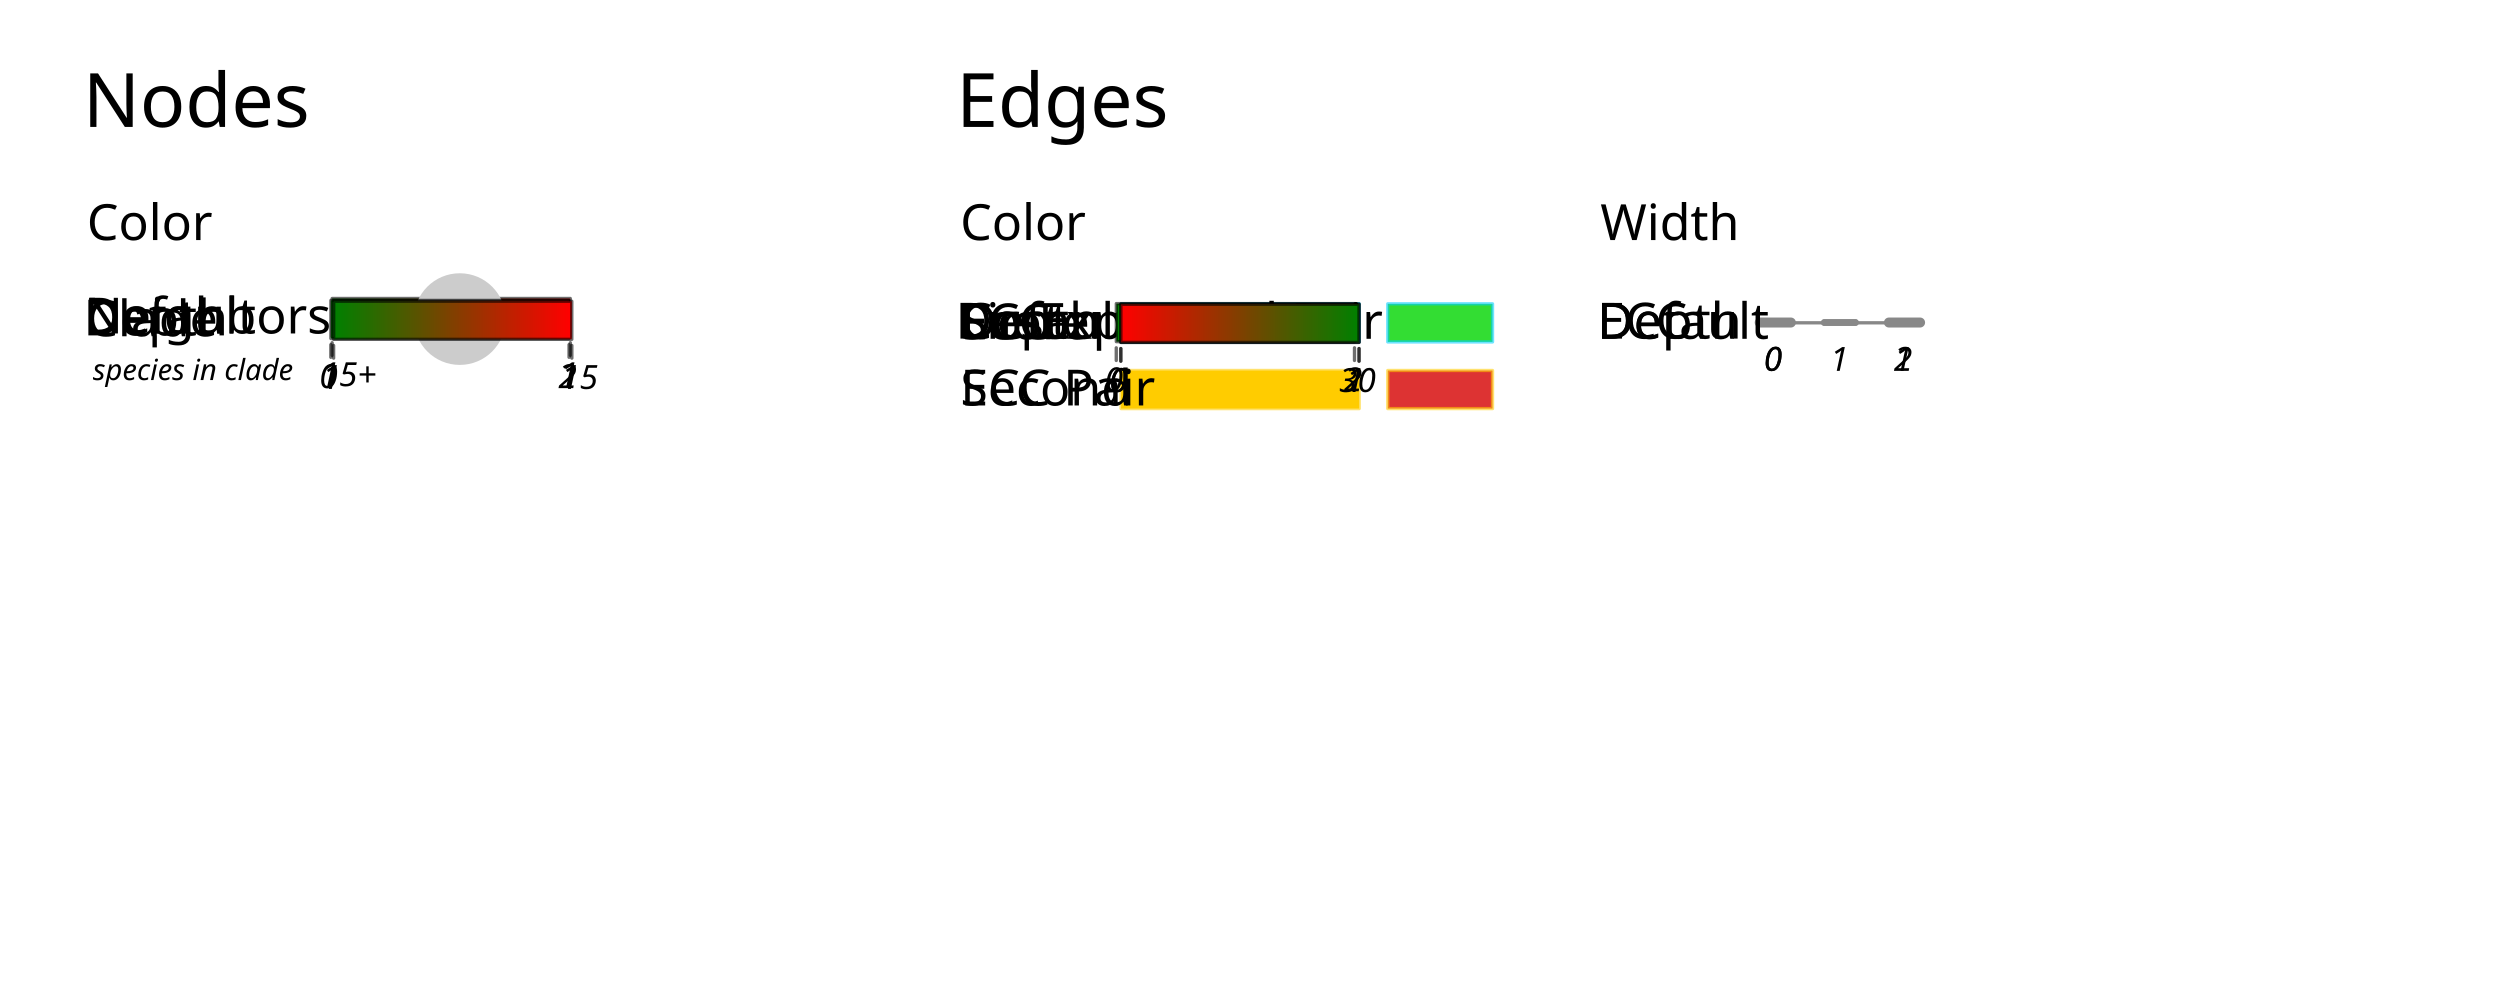
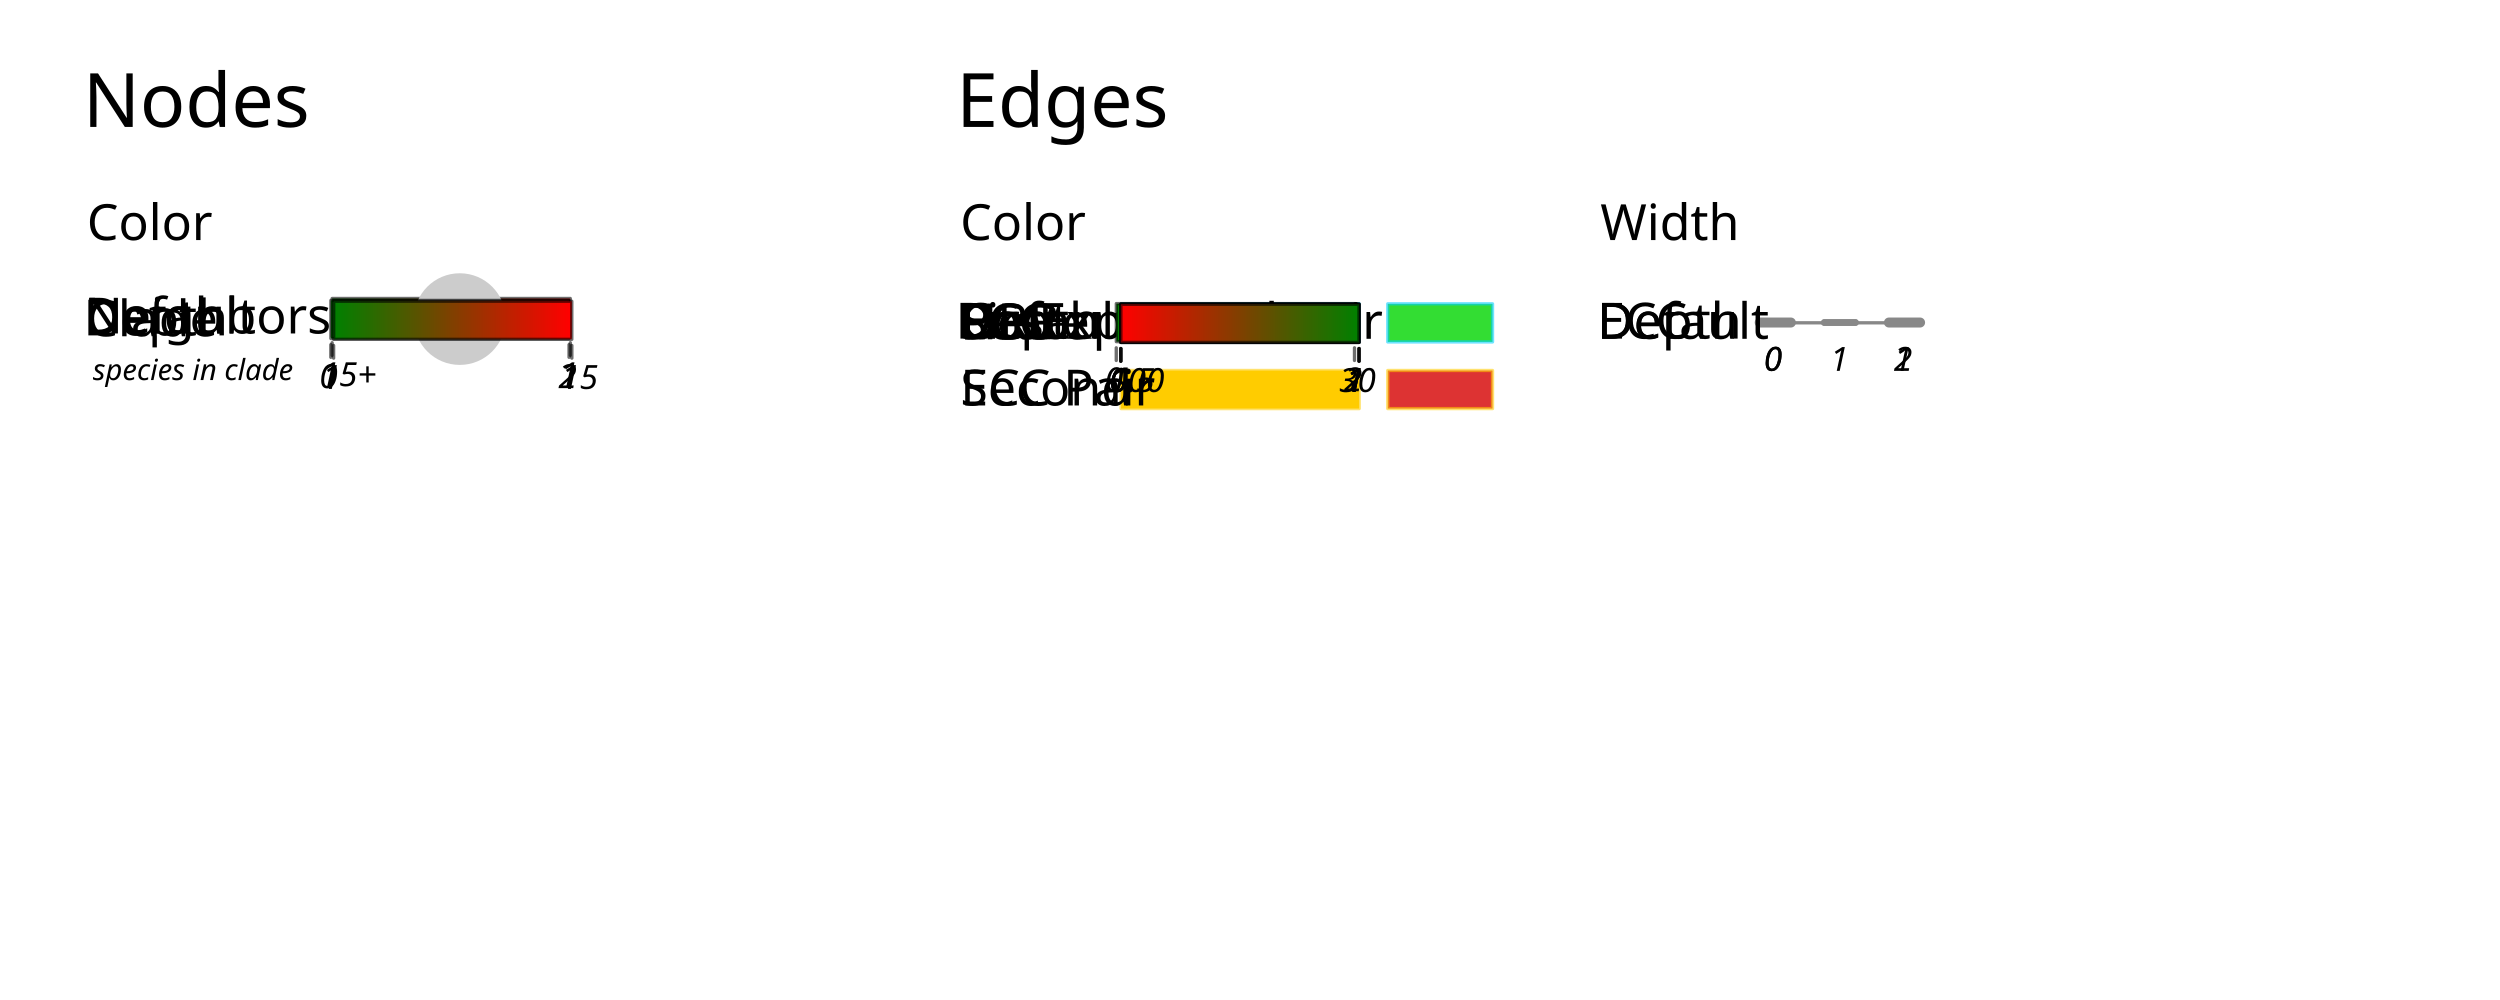
<svg xmlns="http://www.w3.org/2000/svg" xmlns:xlink="http://www.w3.org/1999/xlink" width="750px" height="300px" viewBox="0 0 750 300" id="svg2" version="1.1">
  <defs id="defs4">
    <linearGradient id="reverse">
      <stop id="stop4273" offset="0" style="stop-color:#ff0000;stop-opacity:1;" />
      <stop id="stop4275" offset="1" style="stop-color:#008000;stop-opacity:1" />
+     </linearGradient>
+     <linearGradient id="blue_red">
+       <stop id="blue_red_stop_1" offset="0" style="stop-color:#0000ff;stop-opacity:1;" />
+       <stop id="blue_red_stop_2" offset="1" style="stop-color:#ff0000;stop-opacity:1" />
    </linearGradient>
    <linearGradient id="linearGradient4140">
      <stop style="stop-color:#ff0000;stop-opacity:1;" offset="0" id="stop4142" />
      <stop style="stop-color:#008000;stop-opacity:1" offset="1" id="stop4144" />
    </linearGradient>
    <linearGradient xlink:href="#linearGradient4140" id="linearGradient4146" x1="407.369" y1="97.968" x2="338.379" y2="97.968" gradientUnits="userSpaceOnUse" gradientTransform="translate(-263.4103,-28)" />
    <linearGradient xlink:href="#linearGradient4140" id="linearGradient4146-4" x1="406.359" y1="96.958" x2="334.844" y2="96.958" gradientUnits="userSpaceOnUse" gradientTransform="translate(-262.0425,-27.7839)" />
    <linearGradient xlink:href="#reverse" id="linearGradient4146-4-9" x1="170.993" y1="205.802" x2="100.236" y2="205.802" gradientUnits="userSpaceOnUse" gradientTransform="translate(-0.7950916,-26.24808)" />
    <linearGradient xlink:href="#reverse" id="linearGradient4146-4-9-7" x1="170.993" y1="205.802" x2="100.236" y2="205.802" gradientUnits="userSpaceOnUse" gradientTransform="translate(-0.4102367,-26.83225)" />
    <linearGradient xlink:href="#reverse" id="linearGradient4146-4-9-7-3" x1="170.993" y1="205.802" x2="100.236" y2="205.802" gradientUnits="userSpaceOnUse" gradientTransform="translate(-1.250349,-27.08224)" />
  </defs>
  <g id="layer1">
    <g id="g4277">
      <g transform="translate(263.4689,15.85714)" edge_color="color" id="score_group-3">
        <rect style="opacity:1;fill:#888888;fill-opacity:1;fill-rule:nonzero;stroke:#000000;stroke-width:1;stroke-linecap:round;stroke-linejoin:round;stroke-miterlimit:10;stroke-dasharray:none;stroke-dashoffset:0;stroke-opacity:0.569" id="rect4138-8" width="71.429" height="11.429" x="72.857" y="75.291" />
        <text xml:space="preserve" style="font-style:oblique;font-variant:normal;font-weight:normal;font-stretch:normal;font-size:45px;line-height:125%;font-family:Tahoma;-inkscape-font-specification:'Sans Oblique';letter-spacing:0px;word-spacing:0px;fill:#000000;fill-opacity:1;stroke:none;stroke-width:1px;stroke-linecap:butt;stroke-linejoin:miter;stroke-opacity:1" x="24.643" y="85.791" id="text4162-3">
          <tspan id="tspan4164-2" x="24.643" y="85.791" style="font-style:normal;font-variant:normal;font-weight:normal;font-stretch:normal;font-size:15px;font-family:Tahoma;-inkscape-font-specification:Tahoma">Default</tspan>
        </text>
      </g>
      <g transform="translate(263.4689,15.85714)" edge_color="ecc_type" id="score_group-3">
        <rect style="opacity:1;fill:#00ccff;fill-opacity:1;fill-rule:nonzero;stroke:#00ccff;stroke-width:1;stroke-linecap:round;stroke-linejoin:round;stroke-miterlimit:10;stroke-dasharray:none;stroke-dashoffset:0;stroke-opacity:0.569" id="rect4138-8" width="71.429" height="11.429" x="72.857" y="75.291" />
        <text xml:space="preserve" style="font-style:oblique;font-variant:normal;font-weight:normal;font-stretch:normal;font-size:45px;line-height:125%;font-family:Tahoma;-inkscape-font-specification:'Sans Oblique';letter-spacing:0px;word-spacing:0px;fill:#000000;fill-opacity:1;stroke:none;stroke-width:1px;stroke-linecap:butt;stroke-linejoin:miter;stroke-opacity:1" x="24.643" y="85.791" id="text4162-3">
          <tspan id="tspan4164-2" x="24.643" y="85.791" style="font-style:normal;font-variant:normal;font-weight:normal;font-stretch:normal;font-size:15px;font-family:Tahoma;-inkscape-font-specification:Tahoma">First</tspan>
        </text>
        <rect style="opacity:1;fill:#ffcc00;fill-opacity:1;fill-rule:nonzero;stroke:#ffcc00;stroke-width:1;stroke-linecap:round;stroke-linejoin:round;stroke-miterlimit:10;stroke-dasharray:none;stroke-dashoffset:0;stroke-opacity:0.569" id="rect4138-8" width="71.429" height="11.429" x="72.857" y="95.291" />
        <text xml:space="preserve" style="font-style:oblique;font-variant:normal;font-weight:normal;font-stretch:normal;font-size:45px;line-height:125%;font-family:Tahoma;-inkscape-font-specification:'Sans Oblique';letter-spacing:0px;word-spacing:0px;fill:#000000;fill-opacity:1;stroke:none;stroke-width:1px;stroke-linecap:butt;stroke-linejoin:miter;stroke-opacity:1" x="24.643" y="105.791" id="text4162-3">
          <tspan id="tspan4164-2" x="24.643" y="105.791" style="font-style:normal;font-variant:normal;font-weight:normal;font-stretch:normal;font-size:15px;font-family:Tahoma;-inkscape-font-specification:Tahoma">Second</tspan>
        </text>
      </g>
      <g transform="translate(263.4689,15.85714)" edge_color="ecc_pair_color" id="ecc_pair_color_group">
        <rect style="opacity:1;fill:#33dd33;fill-opacity:1;fill-rule:nonzero;stroke:#00ccff;stroke-width:1;stroke-linecap:round;stroke-linejoin:round;stroke-miterlimit:10;stroke-dasharray:none;stroke-dashoffset:0;stroke-opacity:0.569" id="ecc_pair_color_rect_1" width="31.429" height="11.429" x="152.857" y="75.291" />
        <text xml:space="preserve" style="font-style:oblique;font-variant:normal;font-weight:normal;font-stretch:normal;font-size:45px;line-height:125%;font-family:Tahoma;-inkscape-font-specification:'Sans Oblique';letter-spacing:0px;word-spacing:0px;fill:#000000;fill-opacity:1;stroke:none;stroke-width:1px;stroke-linecap:butt;stroke-linejoin:miter;stroke-opacity:1" x="24.643" y="85.791" id="ecc_pair_color_text_1">
          <tspan id="ecc_pair_color_tspan_1" x="24.643" y="85.791" style="font-style:normal;font-variant:normal;font-weight:normal;font-stretch:normal;font-size:15px;font-family:Tahoma;-inkscape-font-specification:Tahoma">Co-Expressed Pair</tspan>
        </text>
        <rect style="opacity:1;fill:#dd3333;fill-opacity:1;fill-rule:nonzero;stroke:#ffcc00;stroke-width:1;stroke-linecap:round;stroke-linejoin:round;stroke-miterlimit:10;stroke-dasharray:none;stroke-dashoffset:0;stroke-opacity:0.569" id="ecc_pair_color_rect_1" width="31.429" height="11.429" x="152.857" y="95.291" />
        <text xml:space="preserve" style="font-style:oblique;font-variant:normal;font-weight:normal;font-stretch:normal;font-size:45px;line-height:125%;font-family:Tahoma;-inkscape-font-specification:'Sans Oblique';letter-spacing:0px;word-spacing:0px;fill:#000000;fill-opacity:1;stroke:none;stroke-width:1px;stroke-linecap:butt;stroke-linejoin:miter;stroke-opacity:1" x="24.643" y="105.791" id="ecc_pair_color_text_2">
          <tspan id="ecc_pair_color_tspan_2" x="24.643" y="105.791" style="font-style:normal;font-variant:normal;font-weight:normal;font-stretch:normal;font-size:15px;font-family:Tahoma;-inkscape-font-specification:Tahoma">ECC Pair</tspan>
        </text>
      </g>
      <g transform="translate(262,0)" id="g4214">
        <text xml:space="preserve" style="font-style:oblique;font-variant:normal;font-weight:normal;font-stretch:normal;font-size:45px;line-height:125%;font-family:Tahoma;-inkscape-font-specification:'Sans Oblique';letter-spacing:0px;word-spacing:0px;fill:#000000;fill-opacity:1;stroke:none;stroke-width:1px;stroke-linecap:butt;stroke-linejoin:miter;stroke-opacity:1" x="24.885" y="38.076" id="text4134">
          <tspan id="tspan4136" x="24.885" y="38.076" style="font-style:normal;font-variant:normal;font-weight:normal;font-stretch:normal;font-size:22.5px;font-family:Tahoma;-inkscape-font-specification:Tahoma">Edges</tspan>
        </text>
        <text xml:space="preserve" style="font-style:oblique;font-variant:normal;font-weight:normal;font-stretch:normal;font-size:45px;line-height:125%;font-family:Tahoma;-inkscape-font-specification:'Sans Oblique';letter-spacing:0px;word-spacing:0px;fill:#000000;fill-opacity:1;stroke:none;stroke-width:1px;stroke-linecap:butt;stroke-linejoin:miter;stroke-opacity:1" x="26.061" y="72.015" id="text4134-9">
          <tspan id="tspan4136-5" x="26.061" y="72.015" style="font-style:normal;font-variant:normal;font-weight:normal;font-stretch:normal;font-size:15px;font-family:Tahoma;-inkscape-font-specification:Tahoma">Color</tspan>
        </text>
      </g>
      <g transform="translate(262.0425,27.7839)" edge_color="depth_color" id="score_group-2">
        <rect style="opacity:1;fill:url(#linearGradient4146-4);fill-opacity:1;fill-rule:nonzero;stroke:#000000;stroke-width:1;stroke-linecap:round;stroke-linejoin:round;stroke-miterlimit:10;stroke-dasharray:none;stroke-dashoffset:0;stroke-opacity:0.569" id="rect4138-0" width="71.429" height="11.429" x="72.857" y="63.291" />
        <text xml:space="preserve" style="font-style:oblique;font-variant:normal;font-weight:normal;font-stretch:normal;font-size:45px;line-height:125%;font-family:Tahoma;-inkscape-font-specification:'Sans Oblique';letter-spacing:0px;word-spacing:0px;fill:#000000;fill-opacity:1;stroke:none;stroke-width:1px;stroke-linecap:butt;stroke-linejoin:miter;stroke-opacity:1" x="24.643" y="73.791" id="text4162-9">
          <tspan id="tspan4164-4" x="24.643" y="73.791" style="font-style:normal;font-variant:normal;font-weight:normal;font-stretch:normal;font-size:15px;font-family:Tahoma;-inkscape-font-specification:Tahoma">Depth</tspan>
        </text>
        <path id="path4155-36" d="m 72.836,76.566 0,3.788" style="fill:#b2b2b2;fill-opacity:1;fill-rule:evenodd;stroke:#000000;stroke-width:1px;stroke-linecap:round;stroke-linejoin:miter;stroke-opacity:0.569" />
        <path id="path4155-3-6" d="m 144.304,76.566 0,3.788" style="fill:#b2b2b2;fill-opacity:1;fill-rule:evenodd;stroke:#000000;stroke-width:1px;stroke-linecap:round;stroke-linejoin:miter;stroke-opacity:0.569" />
        <text id="text4172-7" y="89.6" x="69.381" style="font-style:oblique;font-variant:normal;font-weight:normal;font-stretch:normal;font-size:45px;line-height:125%;font-family:Tahoma;-inkscape-font-specification:'Sans Oblique';letter-spacing:0px;word-spacing:0px;fill:#000000;fill-opacity:1;stroke:none;stroke-width:1px;stroke-linecap:butt;stroke-linejoin:miter;stroke-opacity:1" xml:space="preserve">
          <tspan style="font-size:10px" y="89.6" x="69.381" id="tspan4174-3">0</tspan>
        </text>
        <text id="text4172-9-2" y="89.6" x="141.111" style="font-style:oblique;font-variant:normal;font-weight:normal;font-stretch:normal;font-size:45px;line-height:125%;font-family:Tahoma;-inkscape-font-specification:'Sans Oblique';letter-spacing:0px;word-spacing:0px;fill:#000000;fill-opacity:1;stroke:none;stroke-width:1px;stroke-linecap:butt;stroke-linejoin:miter;stroke-opacity:1" xml:space="preserve">
          <tspan style="font-size:10px" y="89.6" x="141.111" id="tspan4174-5-2">2</tspan>
        </text>
      </g>
      <g transform="translate(263.4103,28)" edge_color="link_score" id="score_group">
        <rect style="opacity:1;fill:url(#linearGradient4146);fill-opacity:1;fill-rule:nonzero;stroke:#000000;stroke-width:1;stroke-linecap:round;stroke-linejoin:round;stroke-miterlimit:10;stroke-dasharray:none;stroke-dashoffset:0;stroke-opacity:0.569" id="rect4138" width="71.429" height="11.429" x="72.857" y="63.291" />
        <text xml:space="preserve" style="font-style:oblique;font-variant:normal;font-weight:normal;font-stretch:normal;font-size:45px;line-height:125%;font-family:Tahoma;-inkscape-font-specification:'Sans Oblique';letter-spacing:0px;word-spacing:0px;fill:#000000;fill-opacity:1;stroke:none;stroke-width:1px;stroke-linecap:butt;stroke-linejoin:miter;stroke-opacity:1" x="24.643" y="73.791" id="text4162">
          <tspan id="tspan4164" x="24.643" y="73.791" style="font-style:normal;font-variant:normal;font-weight:normal;font-stretch:normal;font-size:15px;font-family:Tahoma;-inkscape-font-specification:Tahoma">Score</tspan>
        </text>
        <path id="path4155" d="m 72.836,76.566 0,3.788" style="fill:#b2b2b2;fill-opacity:1;fill-rule:evenodd;stroke:#000000;stroke-width:1px;stroke-linecap:round;stroke-linejoin:miter;stroke-opacity:0.569" />
        <path id="path4155-3" d="m 144.304,76.566 0,3.788" style="fill:#b2b2b2;fill-opacity:1;fill-rule:evenodd;stroke:#000000;stroke-width:1px;stroke-linecap:round;stroke-linejoin:miter;stroke-opacity:0.569" />
        <text id="text4172" y="89.6" x="69.381" style="font-style:oblique;font-variant:normal;font-weight:normal;font-stretch:normal;font-size:45px;line-height:125%;font-family:Tahoma;-inkscape-font-specification:'Sans Oblique';letter-spacing:0px;word-spacing:0px;fill:#000000;fill-opacity:1;stroke:none;stroke-width:1px;stroke-linecap:butt;stroke-linejoin:miter;stroke-opacity:1" xml:space="preserve">
          <tspan style="font-size:10px" y="89.6" x="69.381" id="tspan4174">0</tspan>
        </text>
        <text id="text4172-9" y="89.6" x="138.317" style="font-style:oblique;font-variant:normal;font-weight:normal;font-stretch:normal;font-size:45px;line-height:125%;font-family:Tahoma;-inkscape-font-specification:'Sans Oblique';letter-spacing:0px;word-spacing:0px;fill:#000000;fill-opacity:1;stroke:none;stroke-width:1px;stroke-linecap:butt;stroke-linejoin:miter;stroke-opacity:1" xml:space="preserve">
          <tspan style="font-size:10px" y="89.6" x="138.317" id="tspan4174-5">30</tspan>
        </text>
      </g>
+       <g transform="translate(263.4103,28)" edge_color="link_pcc" id="score_group">
+         <rect style="opacity:1;fill:url(#blue_red);fill-opacity:1;fill-rule:nonzero;stroke:#000000;stroke-width:1;stroke-linecap:round;stroke-linejoin:round;stroke-miterlimit:10;stroke-dasharray:none;stroke-dashoffset:0;stroke-opacity:0.569" id="pcc_rect" width="71.429" height="11.429" x="72.857" y="63.291" />
+         <text xml:space="preserve" style="font-style:oblique;font-variant:normal;font-weight:normal;font-stretch:normal;font-size:45px;line-height:125%;font-family:Tahoma;-inkscape-font-specification:'Sans Oblique';letter-spacing:0px;word-spacing:0px;fill:#000000;fill-opacity:1;stroke:none;stroke-width:1px;stroke-linecap:butt;stroke-linejoin:miter;stroke-opacity:1" x="24.643" y="73.791" id="pcc_text">
+           <tspan id="tspan4164" x="24.643" y="73.791" style="font-style:normal;font-variant:normal;font-weight:normal;font-stretch:normal;font-size:15px;font-family:Tahoma;-inkscape-font-specification:Tahoma">PCC</tspan>
+         </text>
+         <path id="pcc_path4155" d="m 72.836,76.566 0,3.788" style="fill:#b2b2b2;fill-opacity:1;fill-rule:evenodd;stroke:#000000;stroke-width:1px;stroke-linecap:round;stroke-linejoin:miter;stroke-opacity:0.569" />
+         <path id="pcc_path4155-3" d="m 144.304,76.566 0,3.788" style="fill:#b2b2b2;fill-opacity:1;fill-rule:evenodd;stroke:#000000;stroke-width:1px;stroke-linecap:round;stroke-linejoin:miter;stroke-opacity:0.569" />
+         <text id="pcc_low_label" y="89.6" x="69.381" style="font-style:oblique;font-variant:normal;font-weight:normal;font-stretch:normal;font-size:45px;line-height:125%;font-family:Tahoma;-inkscape-font-specification:'Sans Oblique';letter-spacing:0px;word-spacing:0px;fill:#000000;fill-opacity:1;stroke:none;stroke-width:1px;stroke-linecap:butt;stroke-linejoin:miter;stroke-opacity:1" xml:space="preserve">
+           <tspan style="font-size:10px" y="89.6" x="69.381" id="tspan4174">0.5</tspan>
+         </text>
+         <text id="pcc_high_label" y="89.6" x="138.317" style="font-style:oblique;font-variant:normal;font-weight:normal;font-stretch:normal;font-size:45px;line-height:125%;font-family:Tahoma;-inkscape-font-specification:'Sans Oblique';letter-spacing:0px;word-spacing:0px;fill:#000000;fill-opacity:1;stroke:none;stroke-width:1px;stroke-linecap:butt;stroke-linejoin:miter;stroke-opacity:1" xml:space="preserve">
+           <tspan style="font-size:10px" y="89.6" x="140.317" id="tspan4174-5">1</tspan>
+         </text>
+       </g>
+       <g transform="translate(263.4103,28)" edge_color="hrr" id="score_group">
+         <rect style="opacity:1;fill:url(#reverse);fill-opacity:1;fill-rule:nonzero;stroke:#000000;stroke-width:1;stroke-linecap:round;stroke-linejoin:round;stroke-miterlimit:10;stroke-dasharray:none;stroke-dashoffset:0;stroke-opacity:0.569" id="hrr_rect" width="71.429" height="11.429" x="72.857" y="63.291" />
+         <text xml:space="preserve" style="font-style:oblique;font-variant:normal;font-weight:normal;font-stretch:normal;font-size:45px;line-height:125%;font-family:Tahoma;-inkscape-font-specification:'Sans Oblique';letter-spacing:0px;word-spacing:0px;fill:#000000;fill-opacity:1;stroke:none;stroke-width:1px;stroke-linecap:butt;stroke-linejoin:miter;stroke-opacity:1" x="24.643" y="73.791" id="hrr_text">
+           <tspan id="tspan4164" x="24.643" y="73.791" style="font-style:normal;font-variant:normal;font-weight:normal;font-stretch:normal;font-size:15px;font-family:Tahoma;-inkscape-font-specification:Tahoma">HRR</tspan>
+         </text>
+         <path id="hrr_path_1" d="m 72.836,76.566 0,3.788" style="fill:#b2b2b2;fill-opacity:1;fill-rule:evenodd;stroke:#000000;stroke-width:1px;stroke-linecap:round;stroke-linejoin:miter;stroke-opacity:0.569" />
+         <path id="hrr_path_2" d="m 144.304,76.566 0,3.788" style="fill:#b2b2b2;fill-opacity:1;fill-rule:evenodd;stroke:#000000;stroke-width:1px;stroke-linecap:round;stroke-linejoin:miter;stroke-opacity:0.569" />
+         <text id="hrr_low_label" y="89.6" x="69.381" style="font-style:oblique;font-variant:normal;font-weight:normal;font-stretch:normal;font-size:45px;line-height:125%;font-family:Tahoma;-inkscape-font-specification:'Sans Oblique';letter-spacing:0px;word-spacing:0px;fill:#000000;fill-opacity:1;stroke:none;stroke-width:1px;stroke-linecap:butt;stroke-linejoin:miter;stroke-opacity:1" xml:space="preserve">
+           <tspan style="font-size:10px" y="89.6" x="69.381" id="tspan4174">100</tspan>
+         </text>
+         <text id="hrr_high_label" y="89.6" x="138.317" style="font-style:oblique;font-variant:normal;font-weight:normal;font-stretch:normal;font-size:45px;line-height:125%;font-family:Tahoma;-inkscape-font-specification:'Sans Oblique';letter-spacing:0px;word-spacing:0px;fill:#000000;fill-opacity:1;stroke:none;stroke-width:1px;stroke-linecap:butt;stroke-linejoin:miter;stroke-opacity:1" xml:space="preserve">
+           <tspan style="font-size:10px" y="89.6" x="140.317" id="tspan4174-5">1</tspan>
+         </text>
+       </g>
      <g transform="translate(263.4103,28)" edge_color="ecc_score" id="score_group">
        <rect style="opacity:1;fill:url(#reverse);fill-opacity:1;fill-rule:nonzero;stroke:#000000;stroke-width:1;stroke-linecap:round;stroke-linejoin:round;stroke-miterlimit:10;stroke-dasharray:none;stroke-dashoffset:0;stroke-opacity:0.569" id="rect4138" width="71.429" height="11.429" x="72.857" y="63.291" />
        <text xml:space="preserve" style="font-style:oblique;font-variant:normal;font-weight:normal;font-stretch:normal;font-size:45px;line-height:125%;font-family:Tahoma;-inkscape-font-specification:'Sans Oblique';letter-spacing:0px;word-spacing:0px;fill:#000000;fill-opacity:1;stroke:none;stroke-width:1px;stroke-linecap:butt;stroke-linejoin:miter;stroke-opacity:1" x="24.643" y="73.791" id="text4162">
          <tspan id="tspan4164" x="24.643" y="73.791" style="font-style:normal;font-variant:normal;font-weight:normal;font-stretch:normal;font-size:15px;font-family:Tahoma;-inkscape-font-specification:Tahoma">ECC</tspan>
        </text>
        <path id="path4155" d="m 72.836,76.566 0,3.788" style="fill:#b2b2b2;fill-opacity:1;fill-rule:evenodd;stroke:#000000;stroke-width:1px;stroke-linecap:round;stroke-linejoin:miter;stroke-opacity:0.569" />
        <path id="path4155-3" d="m 144.304,76.566 0,3.788" style="fill:#b2b2b2;fill-opacity:1;fill-rule:evenodd;stroke:#000000;stroke-width:1px;stroke-linecap:round;stroke-linejoin:miter;stroke-opacity:0.569" />
        <text id="text4172" y="89.6" x="69.381" style="font-style:oblique;font-variant:normal;font-weight:normal;font-stretch:normal;font-size:45px;line-height:125%;font-family:Tahoma;-inkscape-font-specification:'Sans Oblique';letter-spacing:0px;word-spacing:0px;fill:#000000;fill-opacity:1;stroke:none;stroke-width:1px;stroke-linecap:butt;stroke-linejoin:miter;stroke-opacity:1" xml:space="preserve">
          <tspan style="font-size:10px" y="89.6" x="69.381" id="tspan4174">0</tspan>
        </text>
        <text id="text4172-9" y="89.6" x="138.317" style="font-style:oblique;font-variant:normal;font-weight:normal;font-stretch:normal;font-size:45px;line-height:125%;font-family:Tahoma;-inkscape-font-specification:'Sans Oblique';letter-spacing:0px;word-spacing:0px;fill:#000000;fill-opacity:1;stroke:none;stroke-width:1px;stroke-linecap:butt;stroke-linejoin:miter;stroke-opacity:1" xml:space="preserve">
          <tspan style="font-size:10px" y="89.6" x="140.317" id="tspan4174-5">1</tspan>
        </text>
      </g>
      <text id="text4134-9-8" y="72.015" x="480.088" style="font-style:oblique;font-variant:normal;font-weight:normal;font-stretch:normal;font-size:45px;line-height:125%;font-family:Tahoma;-inkscape-font-specification:'Sans Oblique';letter-spacing:0px;word-spacing:0px;fill:#000000;fill-opacity:1;stroke:none;stroke-width:1px;stroke-linecap:butt;stroke-linejoin:miter;stroke-opacity:1" xml:space="preserve">
        <tspan style="font-style:normal;font-variant:normal;font-weight:normal;font-stretch:normal;font-size:15px;font-family:Tahoma;-inkscape-font-specification:Tahoma" y="72.015" x="480.088" id="tspan4136-5-7">Width</tspan>
      </text>
      <g transform="translate(277.6347,-4.170894)" edge_width="depth" id="g4288">
        <text id="text4162-9-1" y="105.746" x="201.537" style="font-style:oblique;font-variant:normal;font-weight:normal;font-stretch:normal;font-size:45px;line-height:125%;font-family:Tahoma;-inkscape-font-specification:'Sans Oblique';letter-spacing:0px;word-spacing:0px;fill:#000000;fill-opacity:1;stroke:none;stroke-width:1px;stroke-linecap:butt;stroke-linejoin:miter;stroke-opacity:1" xml:space="preserve">
          <tspan style="font-style:normal;font-variant:normal;font-weight:normal;font-stretch:normal;font-size:15px;font-family:Tahoma;-inkscape-font-specification:Tahoma" y="105.746" x="201.537" id="tspan4164-4-4">Depth</tspan>
        </text>
        <path style="fill:none;fill-rule:evenodd;stroke:#888888;stroke-width:3;stroke-linecap:round;stroke-linejoin:miter;stroke-miterlimit:4;stroke-dasharray:none;stroke-opacity:1" d="m 250.282,100.929 9.344,0" id="path4202" />
        <path style="fill:none;fill-rule:evenodd;stroke:#888888;stroke-width:2;stroke-linecap:round;stroke-linejoin:miter;stroke-miterlimit:4;stroke-dasharray:none;stroke-opacity:1" d="m 269.664,100.929 9.344,0" id="path4202-0" />
        <path style="fill:none;fill-rule:evenodd;stroke:#888888;stroke-width:1px;stroke-linecap:round;stroke-linejoin:miter;stroke-opacity:1" d="m 289.046,100.929 9.344,0" id="path4202-0-6" />
        <text id="text4172-1" y="115.421" x="251.498" style="font-style:oblique;font-variant:normal;font-weight:normal;font-stretch:normal;font-size:45px;line-height:125%;font-family:Tahoma;-inkscape-font-specification:'Sans Oblique';letter-spacing:0px;word-spacing:0px;fill:#000000;fill-opacity:1;stroke:none;stroke-width:1px;stroke-linecap:butt;stroke-linejoin:miter;stroke-opacity:1" xml:space="preserve">
          <tspan style="font-size:10px" y="115.421" x="251.498" id="tspan4174-9">0</tspan>
        </text>
        <text id="text4172-8" y="115.421" x="271.374" style="font-style:oblique;font-variant:normal;font-weight:normal;font-stretch:normal;font-size:45px;line-height:125%;font-family:Tahoma;-inkscape-font-specification:'Sans Oblique';letter-spacing:0px;word-spacing:0px;fill:#000000;fill-opacity:1;stroke:none;stroke-width:1px;stroke-linecap:butt;stroke-linejoin:miter;stroke-opacity:1" xml:space="preserve">
          <tspan style="font-size:10px" y="115.421" x="271.374" id="tspan4174-54">1</tspan>
        </text>
        <text id="text4172-3" y="115.421" x="290.525" style="font-style:oblique;font-variant:normal;font-weight:normal;font-stretch:normal;font-size:45px;line-height:125%;font-family:Tahoma;-inkscape-font-specification:'Sans Oblique';letter-spacing:0px;word-spacing:0px;fill:#000000;fill-opacity:1;stroke:none;stroke-width:1px;stroke-linecap:butt;stroke-linejoin:miter;stroke-opacity:1" xml:space="preserve">
          <tspan style="font-size:10px" y="115.421" x="290.525" id="tspan4174-31">2</tspan>
        </text>
      </g>
      <g transform="translate(277.6347,-4.170894)" edge_width="ecc_width" id="g4288">
        <text id="text4162-9-1" y="105.746" x="201.537" style="font-style:oblique;font-variant:normal;font-weight:normal;font-stretch:normal;font-size:45px;line-height:125%;font-family:Tahoma;-inkscape-font-specification:'Sans Oblique';letter-spacing:0px;word-spacing:0px;fill:#000000;fill-opacity:1;stroke:none;stroke-width:1px;stroke-linecap:butt;stroke-linejoin:miter;stroke-opacity:1" xml:space="preserve">
          <tspan style="font-style:normal;font-variant:normal;font-weight:normal;font-stretch:normal;font-size:15px;font-family:Tahoma;-inkscape-font-specification:Tahoma" y="105.746" x="201.537" id="tspan4164-4-4">ECC</tspan>
        </text>
        <path style="fill:none;fill-rule:evenodd;stroke:#888888;stroke-width:1px;stroke-linecap:round;stroke-linejoin:miter;stroke-miterlimit:4;stroke-dasharray:none;stroke-opacity:1" d="m 250.282,100.929 9.344,0" id="path4202" />
        <path style="fill:none;fill-rule:evenodd;stroke:#888888;stroke-width:2px;stroke-linecap:round;stroke-linejoin:miter;stroke-miterlimit:4;stroke-dasharray:none;stroke-opacity:1" d="m 269.664,100.929 9.344,0" id="path4202-0" />
        <path style="fill:none;fill-rule:evenodd;stroke:#888888;stroke-width:3px;stroke-linecap:round;stroke-linejoin:miter;stroke-opacity:1" d="m 289.046,100.929 9.344,0" id="path4202-0-6" />
        <text id="text4172-1" y="115.421" x="251.498" style="font-style:oblique;font-variant:normal;font-weight:normal;font-stretch:normal;font-size:45px;line-height:125%;font-family:Tahoma;-inkscape-font-specification:'Sans Oblique';letter-spacing:0px;word-spacing:0px;fill:#000000;fill-opacity:1;stroke:none;stroke-width:1px;stroke-linecap:butt;stroke-linejoin:miter;stroke-opacity:1" xml:space="preserve">
          <tspan style="font-size:10px" y="115.421" x="251.498" id="tspan4174-9">0</tspan>
        </text>
        <text id="text4172-3" y="115.421" x="290.525" style="font-style:oblique;font-variant:normal;font-weight:normal;font-stretch:normal;font-size:45px;line-height:125%;font-family:Tahoma;-inkscape-font-specification:'Sans Oblique';letter-spacing:0px;word-spacing:0px;fill:#000000;fill-opacity:1;stroke:none;stroke-width:1px;stroke-linecap:butt;stroke-linejoin:miter;stroke-opacity:1" xml:space="preserve">
          <tspan style="font-size:10px" y="115.421" x="290.525" id="tspan4174-31">1</tspan>
        </text>
      </g>
      <g transform="translate(277.6347,-4.097652)" edge_width="default_width" id="g4288-2">
        <text id="text4162-9-1-5" y="105.746" x="201.537" style="font-style:oblique;font-variant:normal;font-weight:normal;font-stretch:normal;font-size:45px;line-height:125%;font-family:Tahoma;-inkscape-font-specification:'Sans Oblique';letter-spacing:0px;word-spacing:0px;fill:#000000;fill-opacity:1;stroke:none;stroke-width:1px;stroke-linecap:butt;stroke-linejoin:miter;stroke-opacity:1" xml:space="preserve">
          <tspan style="font-style:normal;font-variant:normal;font-weight:normal;font-stretch:normal;font-size:15px;font-family:Tahoma;-inkscape-font-specification:Tahoma" y="105.746" x="201.537" id="tspan4164-4-4-0">Default</tspan>
        </text>
        <path style="fill:none;fill-rule:evenodd;stroke:#888888;stroke-width:1px;stroke-linecap:round;stroke-linejoin:miter;stroke-opacity:1" d="m 255.964,100.929 42.426,0" id="path4202-0-6-3" />
      </g>
    </g>
    <g id="g4234" transform="translate(0,-13.49269)">
      <g transform="translate(-0.3621388,-96)" id="g4208">
        <text xml:space="preserve" style="font-style:oblique;font-variant:normal;font-weight:normal;font-stretch:normal;font-size:45px;line-height:125%;font-family:Tahoma;-inkscape-font-specification:'Sans Oblique';letter-spacing:0px;word-spacing:0px;fill:#000000;fill-opacity:1;stroke:none;stroke-width:1px;stroke-linecap:butt;stroke-linejoin:miter;stroke-opacity:1" x="25.247" y="147.569" id="text4134-1">
          <tspan id="tspan4136-4" x="25.247" y="147.569" style="font-style:normal;font-variant:normal;font-weight:normal;font-stretch:normal;font-size:22.5px;font-family:Tahoma;-inkscape-font-specification:Tahoma">Nodes</tspan>
        </text>
        <text xml:space="preserve" style="font-style:oblique;font-variant:normal;font-weight:normal;font-stretch:normal;font-size:45px;line-height:125%;font-family:Tahoma;-inkscape-font-specification:'Sans Oblique';letter-spacing:0px;word-spacing:0px;fill:#000000;fill-opacity:1;stroke:none;stroke-width:1px;stroke-linecap:butt;stroke-linejoin:miter;stroke-opacity:1" x="26.423" y="181.507" id="text4134-9-1">
          <tspan id="tspan4136-5-8" x="26.423" y="181.507" style="font-style:normal;font-variant:normal;font-weight:normal;font-stretch:normal;font-size:15px;font-family:Tahoma;-inkscape-font-specification:Tahoma">Color</tspan>
        </text>
      </g>
      <g transform="translate(0.7950916,39.74078)" node_color="neighbors" id="score_group-2-3">
        <rect style="opacity:1;fill:url(#linearGradient4146-4-9);fill-opacity:1;fill-rule:nonzero;stroke:#000000;stroke-width:1;stroke-linecap:round;stroke-linejoin:round;stroke-miterlimit:10;stroke-dasharray:none;stroke-dashoffset:0;stroke-opacity:0.569" id="rect4138-0-6" width="71.429" height="11.429" x="98.857" y="63.291" />
        <text xml:space="preserve" style="font-style:oblique;font-variant:normal;font-weight:normal;font-stretch:normal;font-size:45px;line-height:125%;font-family:Tahoma;-inkscape-font-specification:'Sans Oblique';letter-spacing:0px;word-spacing:0px;fill:#000000;fill-opacity:1;stroke:none;stroke-width:1px;stroke-linecap:butt;stroke-linejoin:miter;stroke-opacity:1" x="24.643" y="73.791" id="text4162-9-0">
          <tspan id="tspan4164-4-3" x="24.643" y="73.791" style="font-style:normal;font-variant:normal;font-weight:normal;font-stretch:normal;font-size:15px;font-family:Tahoma;-inkscape-font-specification:Tahoma">Neighbors</tspan>
        </text>
        <path id="path4155-36-0" d="m 98.836,76.566 0,3.788" style="fill:#b2b2b2;fill-opacity:1;fill-rule:evenodd;stroke:#000000;stroke-width:1px;stroke-linecap:round;stroke-linejoin:miter;stroke-opacity:0.569" />
        <path id="path4155-3-6-7" d="m 170.304,76.566 0,3.788" style="fill:#b2b2b2;fill-opacity:1;fill-rule:evenodd;stroke:#000000;stroke-width:1px;stroke-linecap:round;stroke-linejoin:miter;stroke-opacity:0.569" />
        <text id="text4172-7-1" y="89.6" x="95.381" style="font-style:oblique;font-variant:normal;font-weight:normal;font-stretch:normal;font-size:45px;line-height:125%;font-family:Tahoma;-inkscape-font-specification:'Sans Oblique';letter-spacing:0px;word-spacing:0px;fill:#000000;fill-opacity:1;stroke:none;stroke-width:1px;stroke-linecap:butt;stroke-linejoin:miter;stroke-opacity:1" xml:space="preserve">
          <tspan style="font-size:10px" y="89.6" x="95.381" id="tspan4174-3-6">15+</tspan>
        </text>
        <text id="text4172-9-2-7" y="89.6" x="167.111" style="font-style:oblique;font-variant:normal;font-weight:normal;font-stretch:normal;font-size:45px;line-height:125%;font-family:Tahoma;-inkscape-font-specification:'Sans Oblique';letter-spacing:0px;word-spacing:0px;fill:#000000;fill-opacity:1;stroke:none;stroke-width:1px;stroke-linecap:butt;stroke-linejoin:miter;stroke-opacity:1" xml:space="preserve">
          <tspan style="font-size:10px" y="89.6" x="167.111" id="tspan4174-5-2-9">1</tspan>
        </text>
      </g>
      <g transform="translate(0.6245224,39.7535)" node_color="color" id="score_group-2-3-3">
        <text xml:space="preserve" style="font-style:oblique;font-variant:normal;font-weight:normal;font-stretch:normal;font-size:45px;line-height:125%;font-family:Tahoma;-inkscape-font-specification:'Sans Oblique';letter-spacing:0px;word-spacing:0px;fill:#000000;fill-opacity:1;stroke:none;stroke-width:1px;stroke-linecap:butt;stroke-linejoin:miter;stroke-opacity:1" x="24.643" y="73.791" id="text4162-9-0-2">
          <tspan id="tspan4164-4-3-6" x="24.643" y="73.791" style="font-style:normal;font-variant:normal;font-weight:normal;font-stretch:normal;font-size:15px;font-family:Tahoma;-inkscape-font-specification:Tahoma">Default</tspan>
        </text>
        <circle r="13.75" cy="69.466" cx="137.304" id="path4328" style="opacity:1;fill:#cccccc;fill-opacity:1;fill-rule:nonzero;stroke:none;stroke-width:3;stroke-linecap:round;stroke-linejoin:round;stroke-miterlimit:4;stroke-dasharray:none;stroke-dashoffset:0;stroke-opacity:1" />
      </g>
      <g transform="translate(0.4102367,40.32494)" node_color="depth_color" id="score_group-2-3-9">
        <rect style="opacity:1;fill:url(#linearGradient4146-4-9-7);fill-opacity:1;fill-rule:nonzero;stroke:#000000;stroke-width:1;stroke-linecap:round;stroke-linejoin:round;stroke-miterlimit:10;stroke-dasharray:none;stroke-dashoffset:0;stroke-opacity:0.569" id="rect4138-0-6-1" width="71.429" height="11.429" x="98.857" y="63.291" />
        <text xml:space="preserve" style="font-style:oblique;font-variant:normal;font-weight:normal;font-stretch:normal;font-size:45px;line-height:125%;font-family:Tahoma;-inkscape-font-specification:'Sans Oblique';letter-spacing:0px;word-spacing:0px;fill:#000000;fill-opacity:1;stroke:none;stroke-width:1px;stroke-linecap:butt;stroke-linejoin:miter;stroke-opacity:1" x="24.643" y="73.791" id="text4162-9-0-9">
          <tspan id="tspan4164-4-3-2" x="24.643" y="73.791" style="font-style:normal;font-variant:normal;font-weight:normal;font-stretch:normal;font-size:15px;font-family:Tahoma;-inkscape-font-specification:Tahoma">Depth</tspan>
        </text>
        <path id="path4155-36-0-4" d="m 98.836,76.566 0,3.788" style="fill:#b2b2b2;fill-opacity:1;fill-rule:evenodd;stroke:#000000;stroke-width:1px;stroke-linecap:round;stroke-linejoin:miter;stroke-opacity:0.569" />
        <path id="path4155-3-6-7-7" d="m 170.304,76.566 0,3.788" style="fill:#b2b2b2;fill-opacity:1;fill-rule:evenodd;stroke:#000000;stroke-width:1px;stroke-linecap:round;stroke-linejoin:miter;stroke-opacity:0.569" />
        <text id="text4172-7-1-8" y="89.6" x="95.381" style="font-style:oblique;font-variant:normal;font-weight:normal;font-stretch:normal;font-size:45px;line-height:125%;font-family:Tahoma;-inkscape-font-specification:'Sans Oblique';letter-spacing:0px;word-spacing:0px;fill:#000000;fill-opacity:1;stroke:none;stroke-width:1px;stroke-linecap:butt;stroke-linejoin:miter;stroke-opacity:1" xml:space="preserve">
          <tspan style="font-size:10px" y="89.6" x="95.381" id="tspan4174-3-6-1">0</tspan>
        </text>
        <text id="text4172-9-2-7-4" y="89.6" x="167.111" style="font-style:oblique;font-variant:normal;font-weight:normal;font-stretch:normal;font-size:45px;line-height:125%;font-family:Tahoma;-inkscape-font-specification:'Sans Oblique';letter-spacing:0px;word-spacing:0px;fill:#000000;fill-opacity:1;stroke:none;stroke-width:1px;stroke-linecap:butt;stroke-linejoin:miter;stroke-opacity:1" xml:space="preserve">
          <tspan style="font-size:10px" y="89.6" x="167.111" id="tspan4174-5-2-9-7">2</tspan>
        </text>
      </g>
      <g transform="translate(1.250349,40.57493)" node_color="family_clade_count" id="score_group-2-3-9-8">
        <rect style="opacity:1;fill:url(#linearGradient4146-4-9-7-3);fill-opacity:1;fill-rule:nonzero;stroke:#000000;stroke-width:1;stroke-linecap:round;stroke-linejoin:round;stroke-miterlimit:10;stroke-dasharray:none;stroke-dashoffset:0;stroke-opacity:0.569" id="rect4138-0-6-1-8" width="71.429" height="11.429" x="98.857" y="63.291" />
        <text xml:space="preserve" style="font-style:oblique;font-variant:normal;font-weight:normal;font-stretch:normal;font-size:45px;line-height:125%;font-family:Tahoma;-inkscape-font-specification:'Sans Oblique';letter-spacing:0px;word-spacing:0px;fill:#000000;fill-opacity:1;stroke:none;stroke-width:1px;stroke-linecap:butt;stroke-linejoin:miter;stroke-opacity:1" x="24.643" y="73.791" id="text4162-9-0-9-3">
          <tspan id="tspan4270" x="24.643" y="73.791" style="font-style:normal;font-variant:normal;font-weight:normal;font-stretch:normal;font-size:15px;font-family:Tahoma;-inkscape-font-specification:Tahoma">Clade</tspan>
        </text>
        <path id="path4155-36-0-4-6" d="m 98.836,76.566 0,3.788" style="fill:#b2b2b2;fill-opacity:1;fill-rule:evenodd;stroke:#000000;stroke-width:1px;stroke-linecap:round;stroke-linejoin:miter;stroke-opacity:0.569" />
        <path id="path4155-3-6-7-7-5" d="m 170.304,76.566 0,3.788" style="fill:#b2b2b2;fill-opacity:1;fill-rule:evenodd;stroke:#000000;stroke-width:1px;stroke-linecap:round;stroke-linejoin:miter;stroke-opacity:0.569" />
        <text id="text4172-7-1-8-8" y="89.6" x="95.381" style="font-style:oblique;font-variant:normal;font-weight:normal;font-stretch:normal;font-size:45px;line-height:125%;font-family:Tahoma;-inkscape-font-specification:'Sans Oblique';letter-spacing:0px;word-spacing:0px;fill:#000000;fill-opacity:1;stroke:none;stroke-width:1px;stroke-linecap:butt;stroke-linejoin:miter;stroke-opacity:1" xml:space="preserve">
          <tspan style="font-size:10px" y="89.6" x="95.381" id="tspan4174-3-6-1-6">1</tspan>
        </text>
        <text id="text4172-9-2-7-4-5" y="89.6" x="167.111" style="font-style:oblique;font-variant:normal;font-weight:normal;font-stretch:normal;font-size:45px;line-height:125%;font-family:Tahoma;-inkscape-font-specification:'Sans Oblique';letter-spacing:0px;word-spacing:0px;fill:#000000;fill-opacity:1;stroke:none;stroke-width:1px;stroke-linecap:butt;stroke-linejoin:miter;stroke-opacity:1" xml:space="preserve">
          <tspan style="font-size:10px" y="89.6" x="167.111" id="tspan4174-5-2-9-7-2">15</tspan>
        </text>
        <text id="text4274" y="86.93" x="26.607" style="font-style:oblique;font-variant:normal;font-weight:normal;font-stretch:normal;font-size:45px;line-height:125%;font-family:Tahoma;-inkscape-font-specification:'Sans Oblique';letter-spacing:0px;word-spacing:0px;fill:#000000;fill-opacity:1;stroke:none;stroke-width:1px;stroke-linecap:butt;stroke-linejoin:miter;stroke-opacity:1" xml:space="preserve">
          <tspan style="font-size:8.75px" y="86.93" x="26.607" id="tspan4276">species in clade</tspan>
        </text>
      </g>
    </g>
  </g>
</svg>
